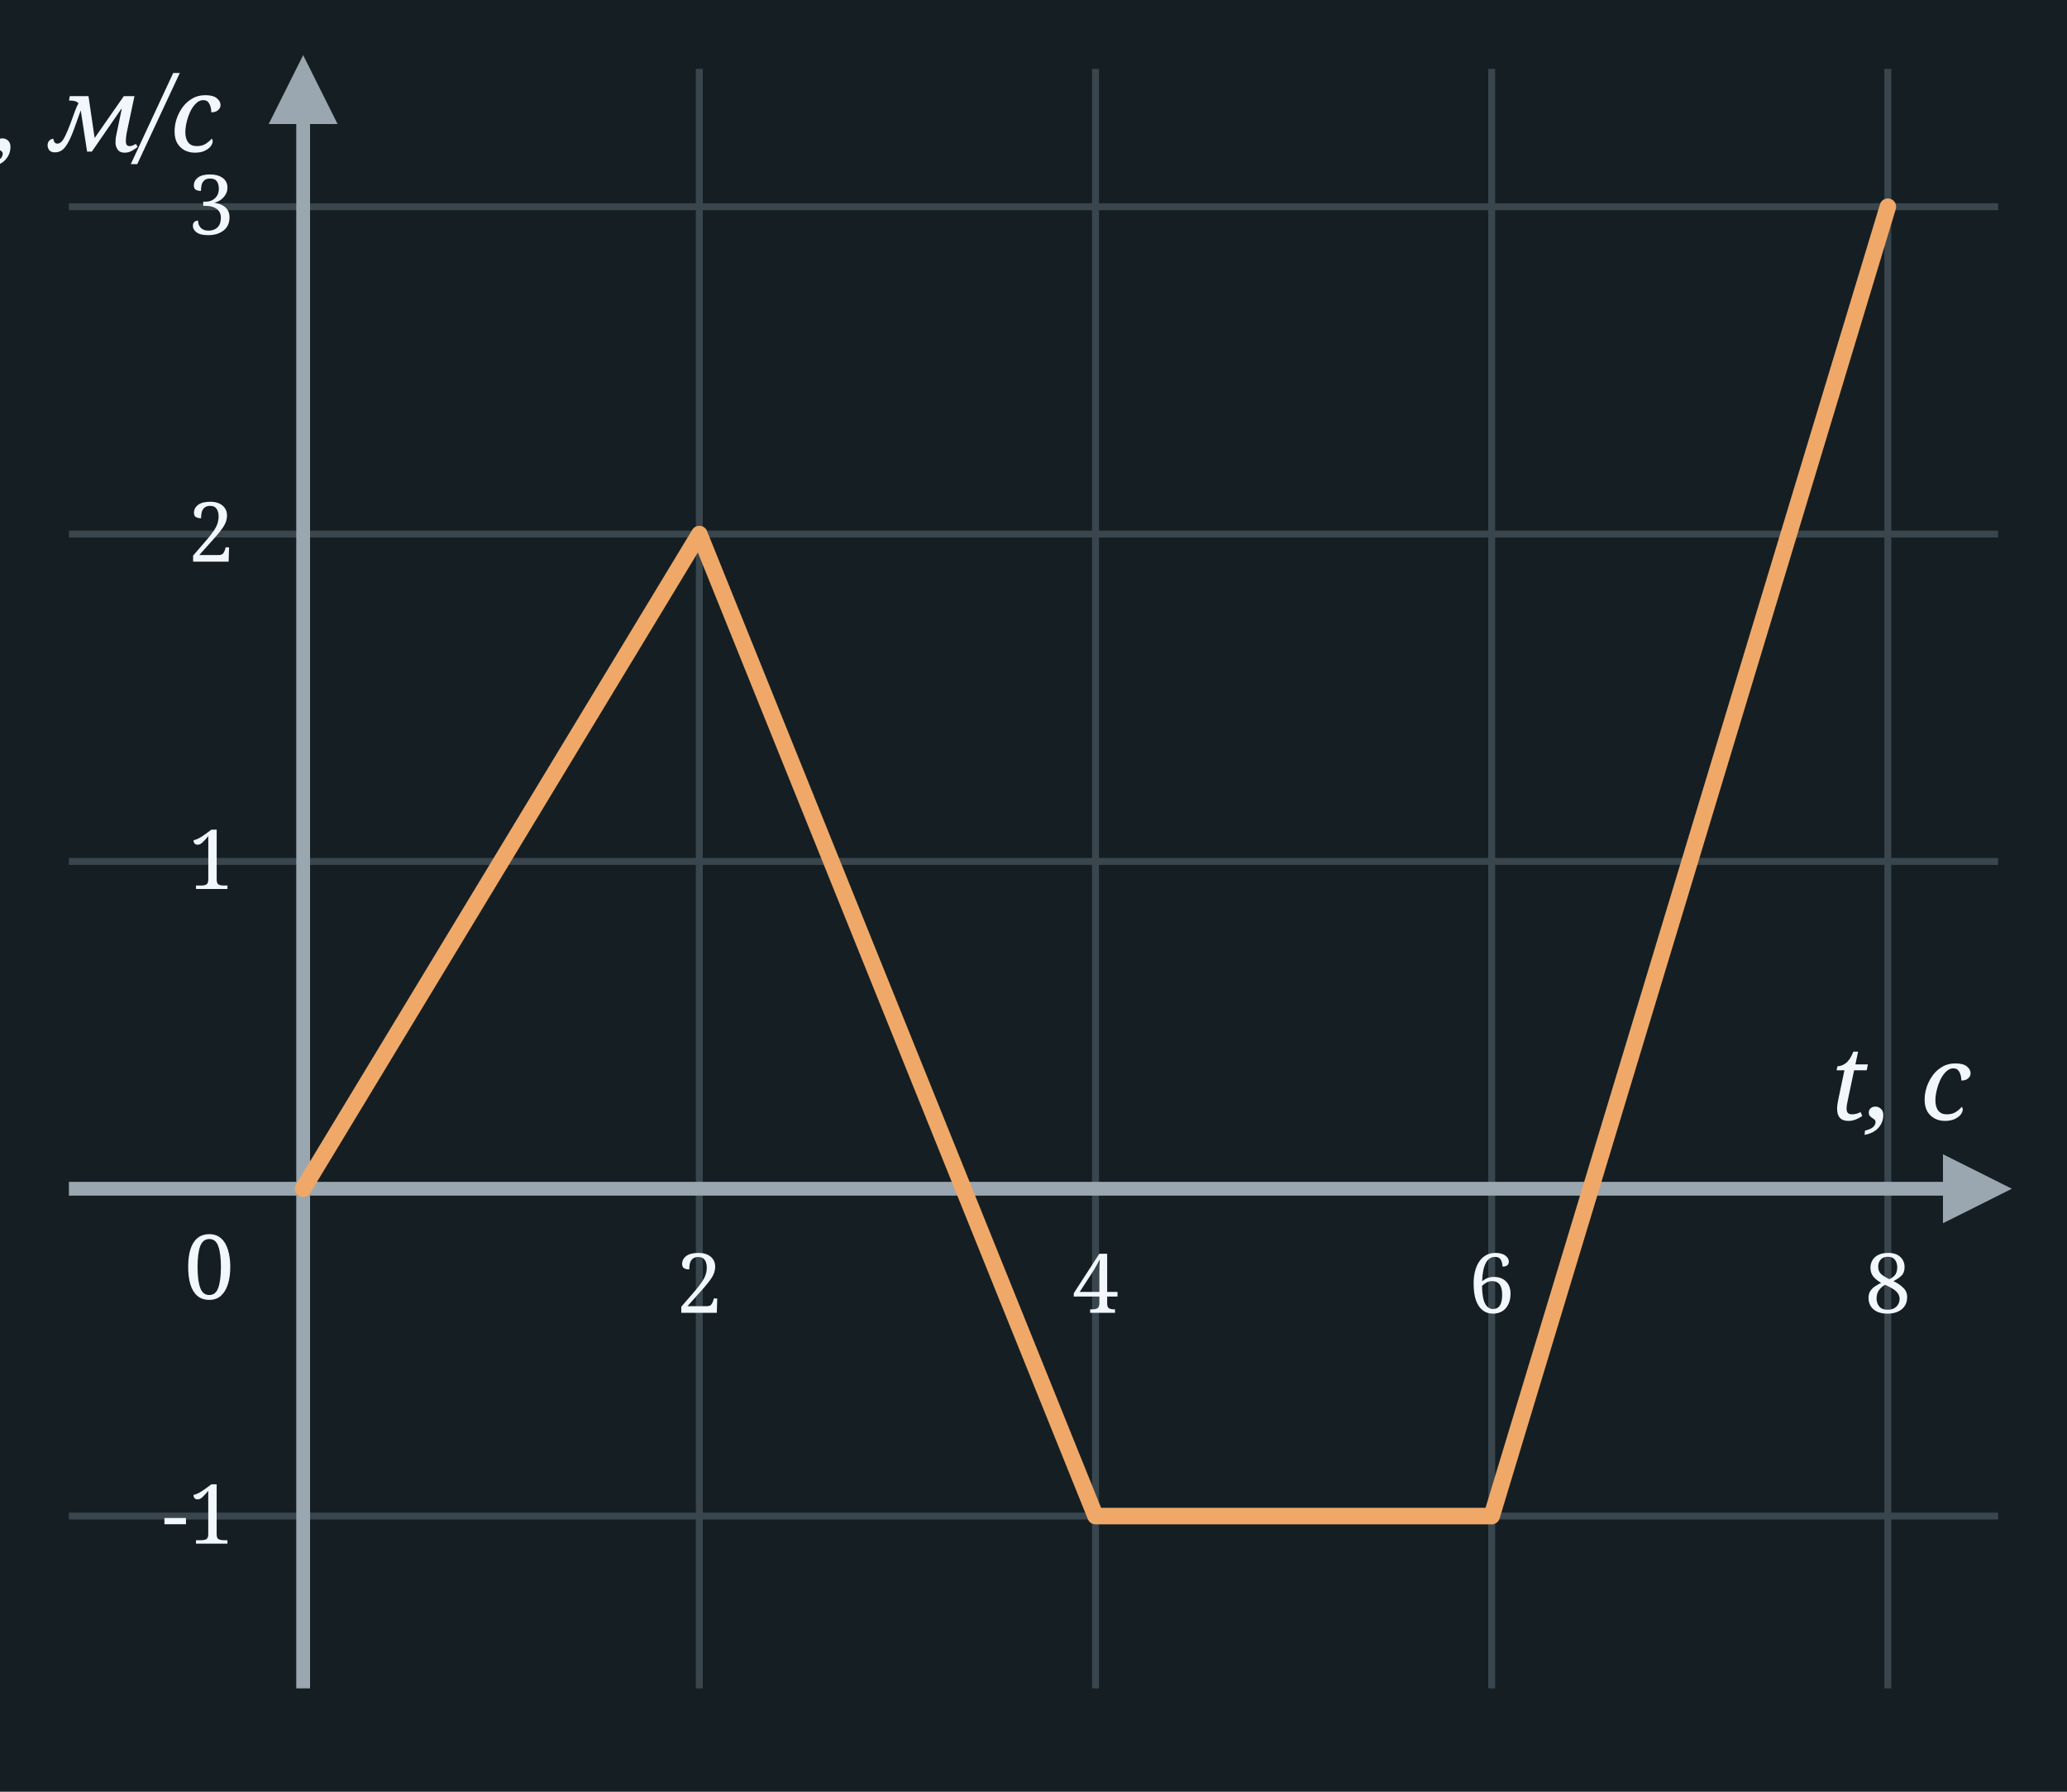
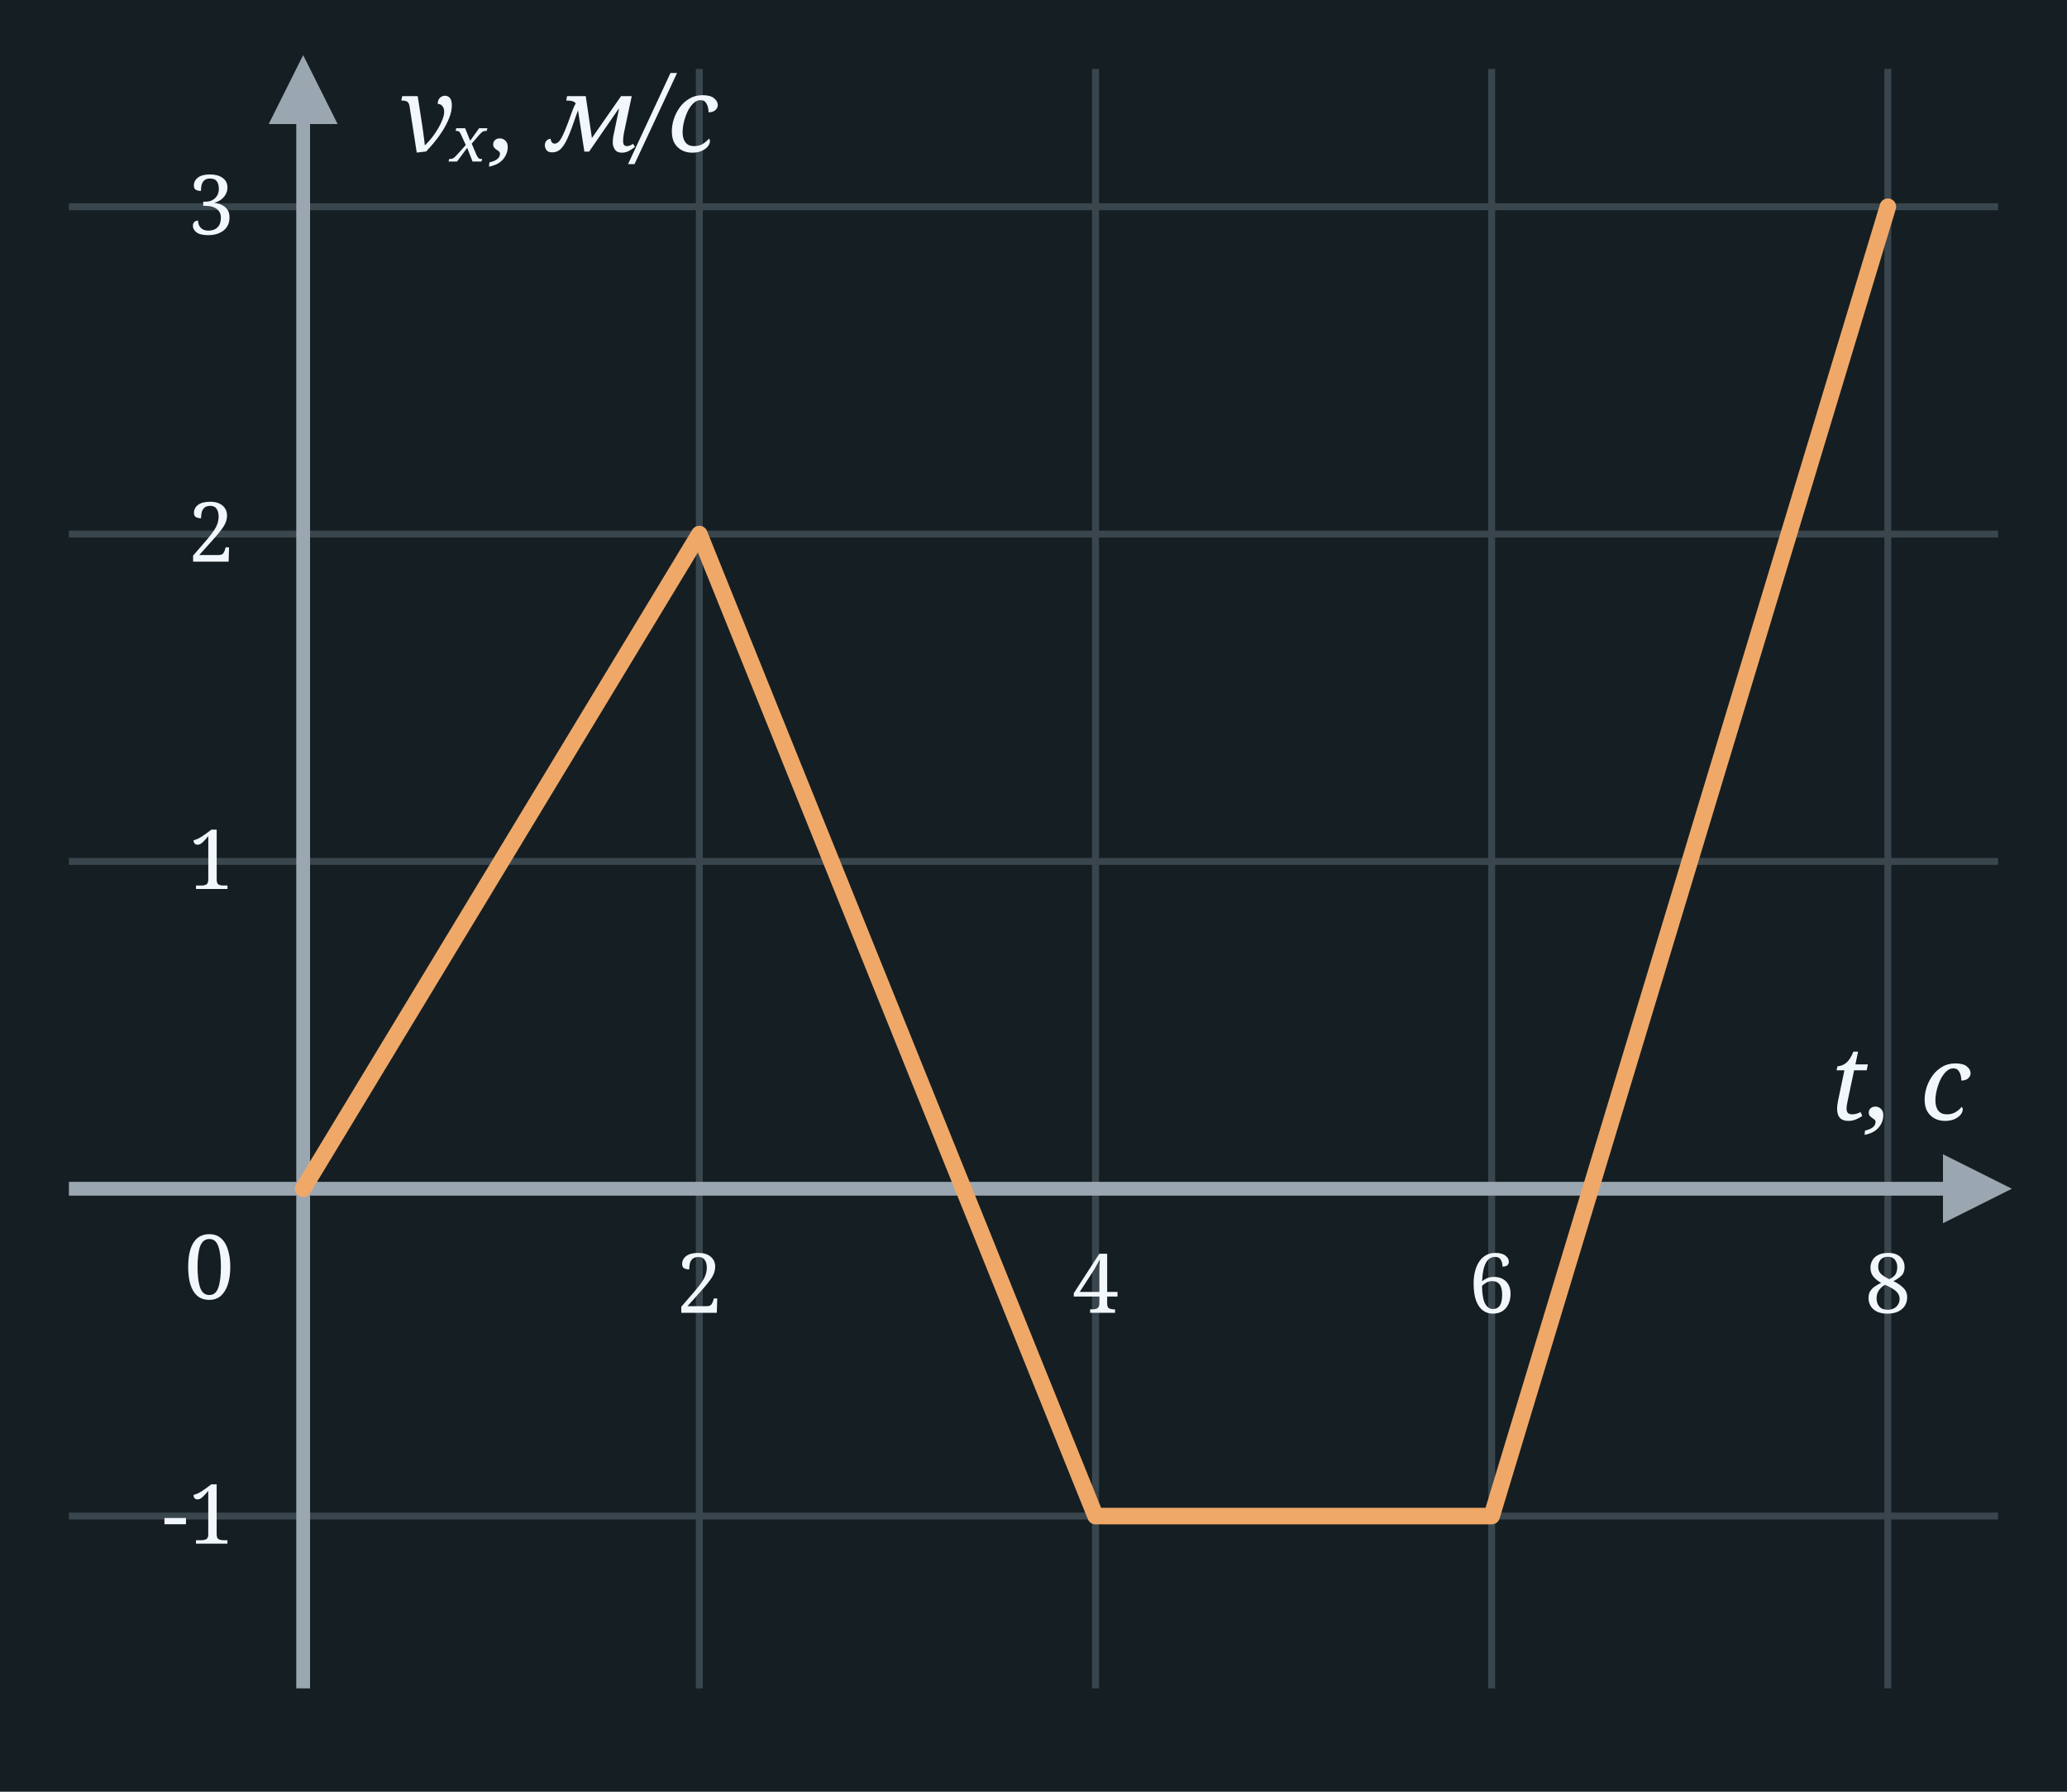
<svg xmlns="http://www.w3.org/2000/svg" width="300" height="260" viewBox="0 0 300 260">
  <rect x="0" y="0" width="300" height="260" fill="#151F23" />
  <line x1="101.5" y1="10" x2="101.5" y2="245" stroke="#3A464E" stroke-width="1" />
  <line x1="159.0" y1="10" x2="159.0" y2="245" stroke="#3A464E" stroke-width="1" />
  <line x1="216.5" y1="10" x2="216.5" y2="245" stroke="#3A464E" stroke-width="1" />
  <line x1="274.0" y1="10" x2="274.0" y2="245" stroke="#3A464E" stroke-width="1" />
  <line x1="10" y1="125.0" x2="290" y2="125.0" stroke="#3A464E" stroke-width="1" />
  <line x1="10" y1="77.5" x2="290" y2="77.5" stroke="#3A464E" stroke-width="1" />
  <line x1="10" y1="30.0" x2="290" y2="30.0" stroke="#3A464E" stroke-width="1" />
  <line x1="10" y1="220.0" x2="290" y2="220.0" stroke="#3A464E" stroke-width="1" />
  <line x1="44" y1="245" x2="44" y2="10" stroke="#9AA7B0" stroke-width="2" />
  <polygon points="39,18 49,18 44,8" fill="#9AA7B0" />
  <line x1="10" y1="172.5" x2="290" y2="172.5" stroke="#9AA7B0" stroke-width="2" />
  <polygon points="282,167.5 282,177.5 292,172.5" fill="#9AA7B0" />
  <text x="34.0" y="188.5" font-family="Georgia, serif" font-weight="normal" font-size="13" fill="#F2F7FB" text-anchor="end">0</text>
  <text x="286.0" y="162.5" font-family="Georgia, serif" font-style="italic" font-weight="normal" font-size="15" fill="#F2F7FB" text-anchor="end">t, с</text>
-   <text x="32.0" y="22.0" font-family="Georgia, serif" font-style="italic" font-weight="normal" font-size="15" fill="#F2F7FB" text-anchor="end">vₓ, м/с</text>
+   <text x="58.0" y="22.0" font-family="Georgia, serif" font-style="italic" font-weight="normal" font-size="15" fill="#F2F7FB" text-anchor="start">vₓ, м/с</text>
  <text x="101.5" y="190.5" font-family="Georgia, serif" font-weight="normal" font-size="12" fill="#F2F7FB" text-anchor="middle">2</text>
  <text x="159.0" y="190.5" font-family="Georgia, serif" font-weight="normal" font-size="12" fill="#F2F7FB" text-anchor="middle">4</text>
  <text x="216.5" y="190.5" font-family="Georgia, serif" font-weight="normal" font-size="12" fill="#F2F7FB" text-anchor="middle">6</text>
  <text x="274.0" y="190.5" font-family="Georgia, serif" font-weight="normal" font-size="12" fill="#F2F7FB" text-anchor="middle">8</text>
  <text x="34.0" y="129.0" font-family="Georgia, serif" font-weight="normal" font-size="12" fill="#F2F7FB" text-anchor="end">1</text>
  <text x="34.0" y="81.5" font-family="Georgia, serif" font-weight="normal" font-size="12" fill="#F2F7FB" text-anchor="end">2</text>
  <text x="34.0" y="34.0" font-family="Georgia, serif" font-weight="normal" font-size="12" fill="#F2F7FB" text-anchor="end">3</text>
  <text x="34.0" y="224.0" font-family="Georgia, serif" font-weight="normal" font-size="12" fill="#F2F7FB" text-anchor="end">-1</text>
  <path d="M 44.0,172.5 L 101.5,77.5 L 159.0,220.0 L 216.5,220.0 L 274.0,30.0" fill="none" stroke="#f0a868" stroke-width="2.4" stroke-linecap="round" stroke-linejoin="round" />
</svg>
